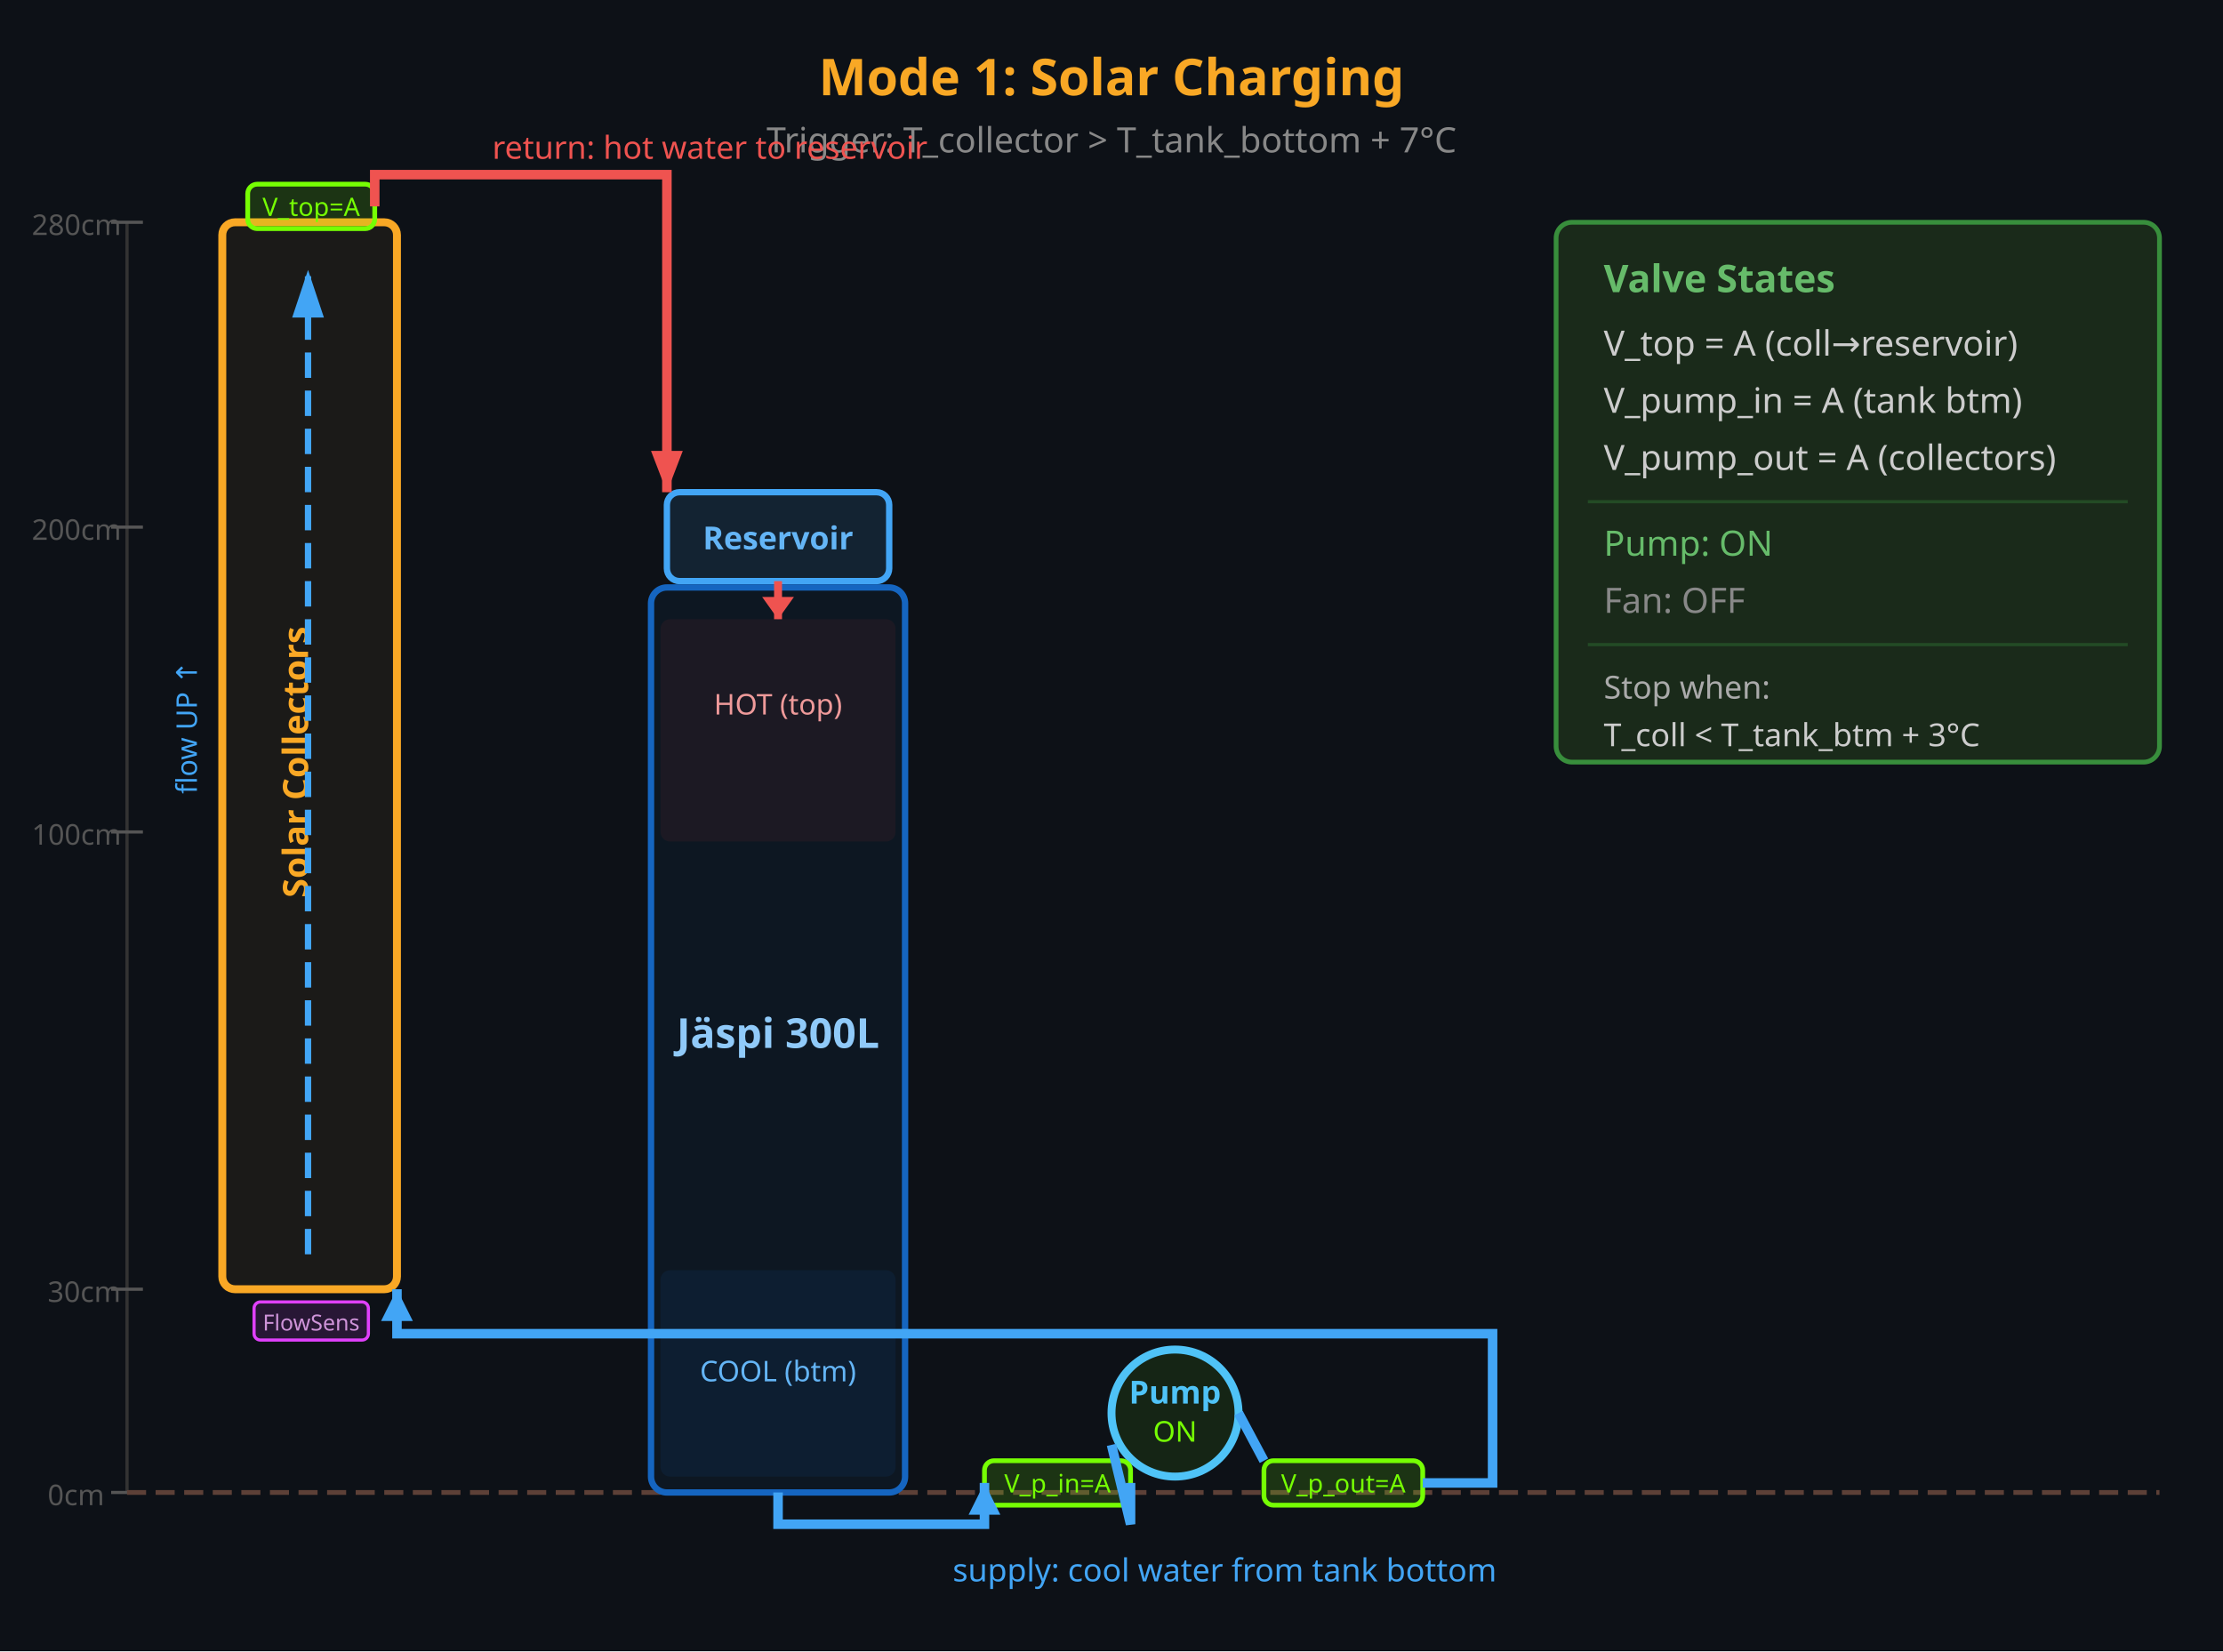
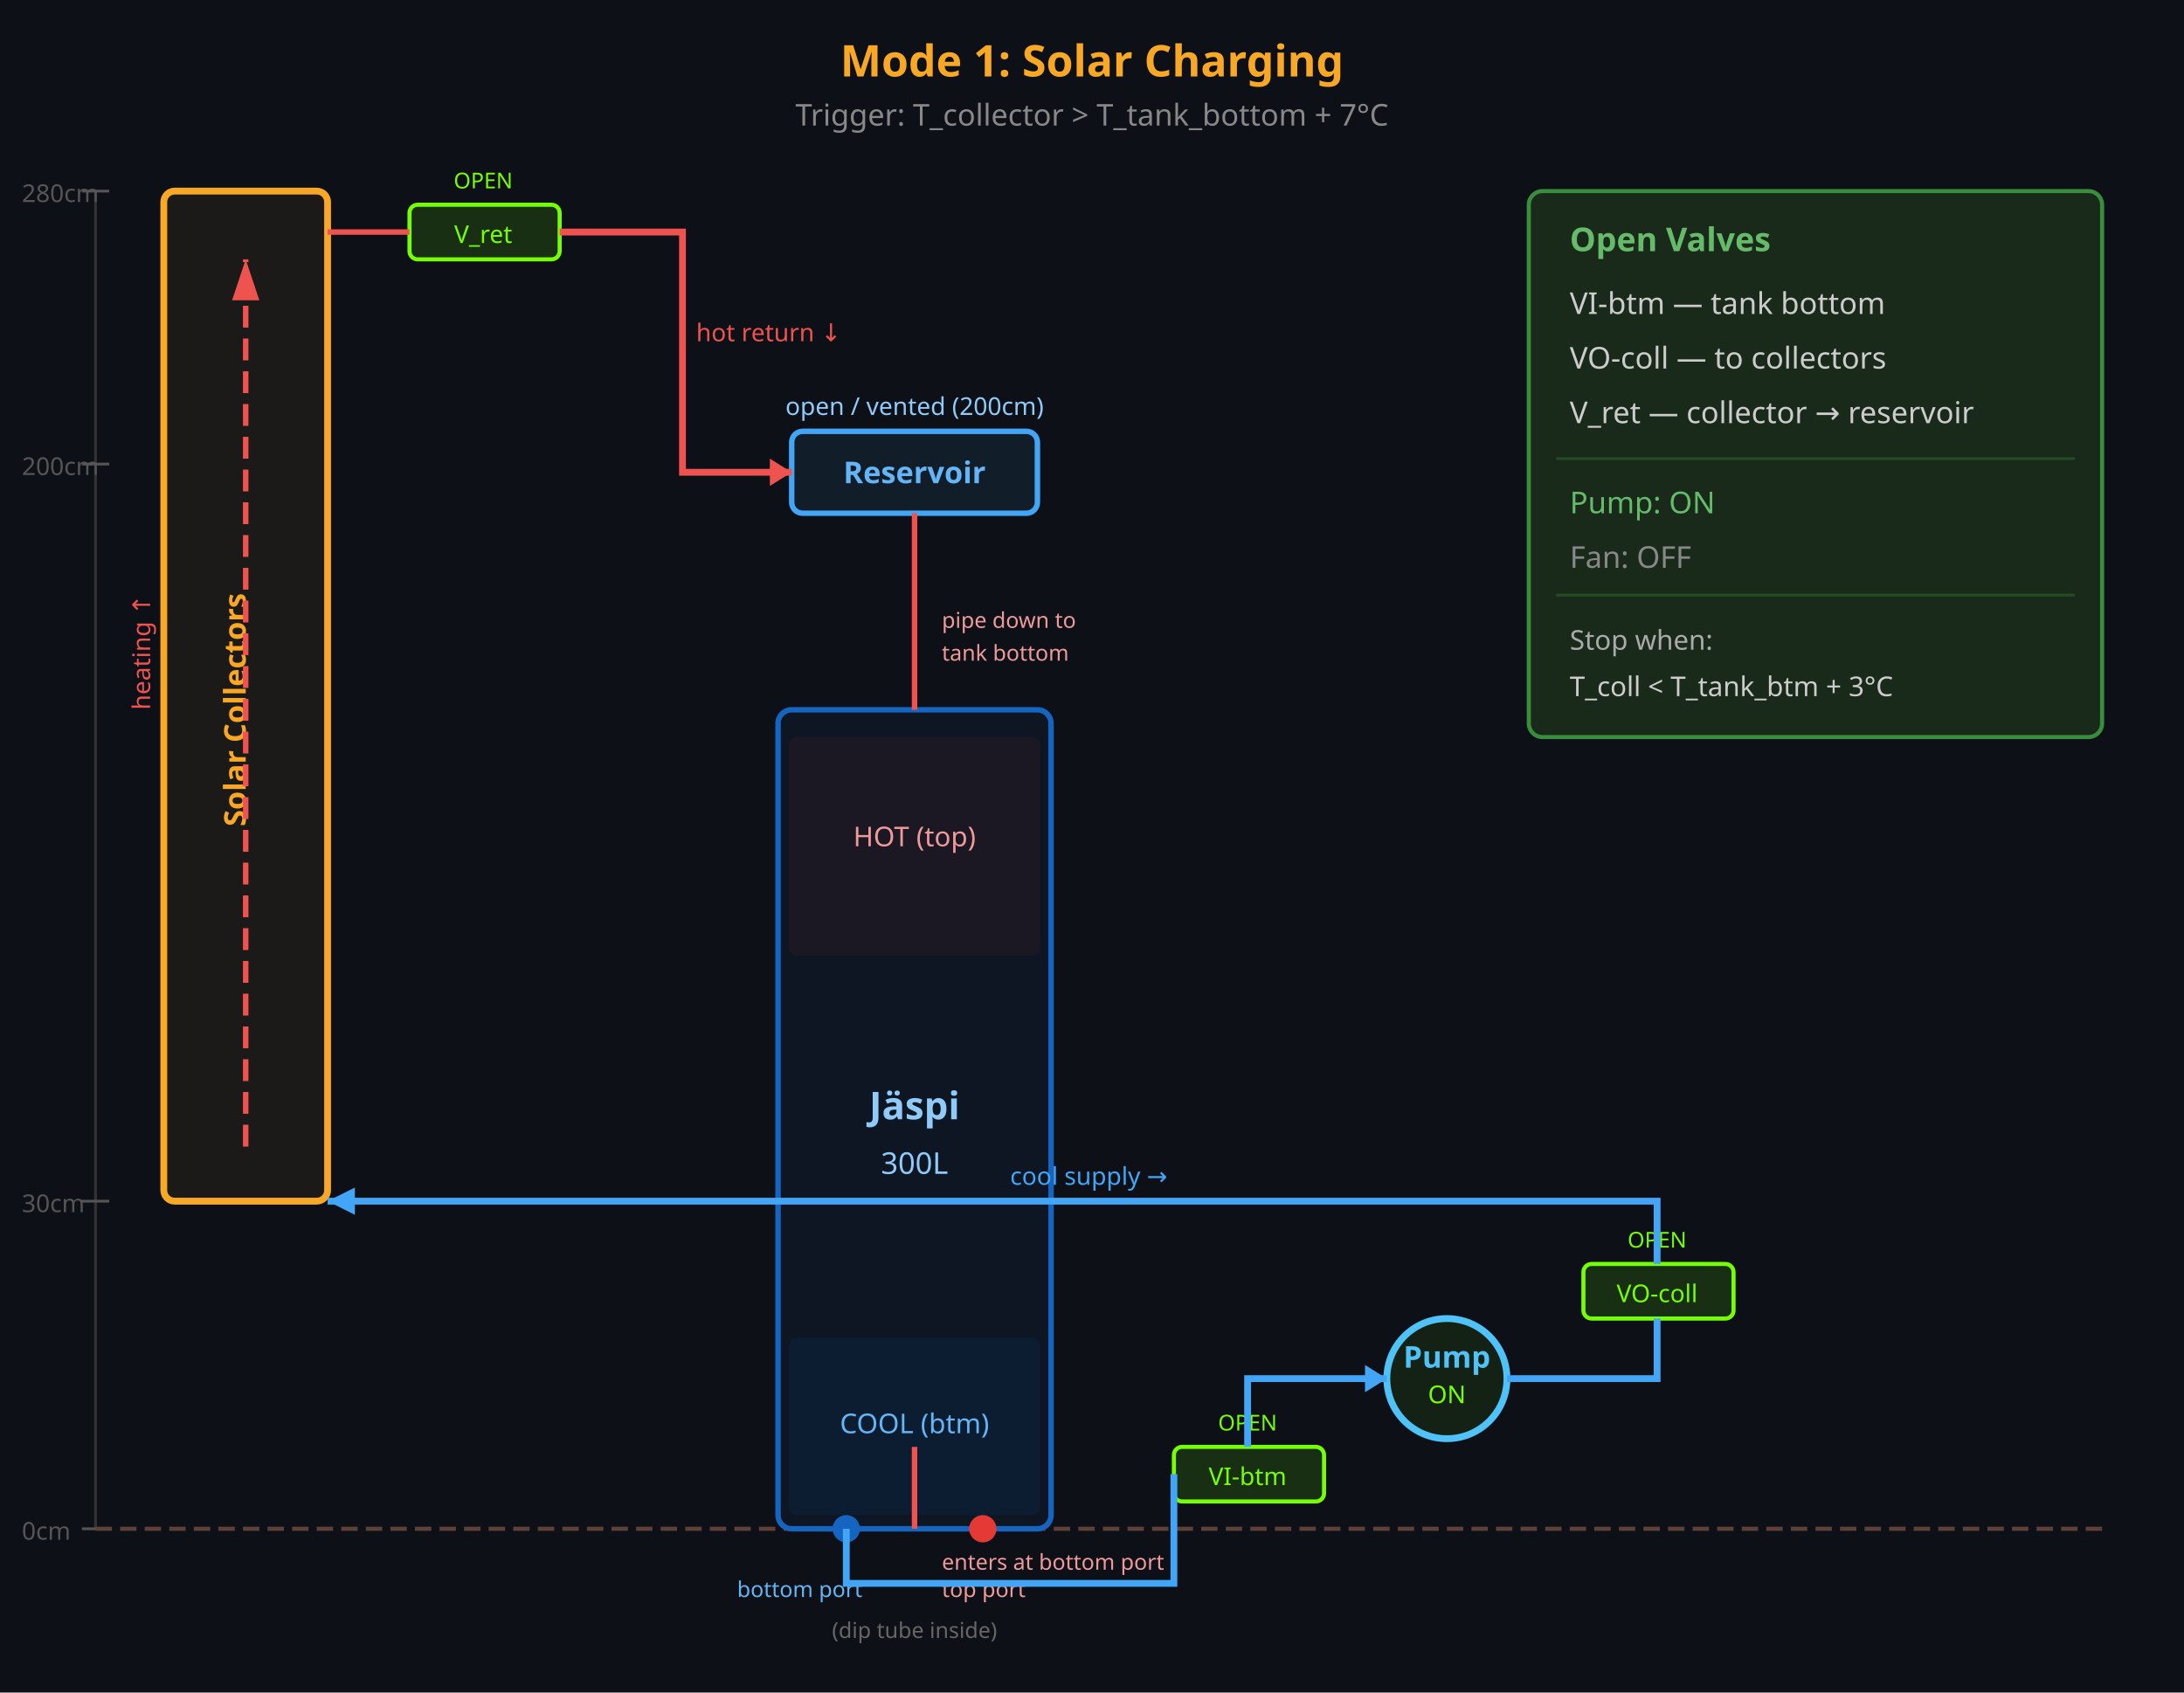
- <svg xmlns="http://www.w3.org/2000/svg" viewBox="0 0 700 520" font-family="sans-serif" font-size="12">
-   <rect width="700" height="520" fill="#0d1117" />
-   <text x="350" y="30" fill="#f9a825" text-anchor="middle" font-size="16" font-weight="bold">Mode 1: Solar Charging</text>
-   <text x="350" y="48" fill="#888" text-anchor="middle" font-size="11">Trigger: T_collector &gt; T_tank_bottom + 7°C</text>
-   <line x1="40" y1="70" x2="40" y2="470" stroke="#333" stroke-width="1" />
-   <text x="10" y="74" fill="#555" font-size="9">280cm</text>
-   <line x1="35" y1="70" x2="45" y2="70" stroke="#555" />
-   <text x="10" y="170" fill="#555" font-size="9">200cm</text>
-   <line x1="35" y1="166" x2="45" y2="166" stroke="#555" />
-   <text x="10" y="266" fill="#555" font-size="9">100cm</text>
-   <line x1="35" y1="262" x2="45" y2="262" stroke="#555" />
-   <text x="15" y="410" fill="#555" font-size="9">30cm</text>
-   <line x1="35" y1="406" x2="45" y2="406" stroke="#555" />
-   <text x="15" y="474" fill="#555" font-size="9">0cm</text>
-   <line x1="35" y1="470" x2="45" y2="470" stroke="#555" />
-   <line x1="40" y1="470" x2="680" y2="470" stroke="#5d4037" stroke-width="1.5" stroke-dasharray="6,3" />
-   <rect x="70" y="70" width="55" height="336" fill="#f9a82510" stroke="#f9a825" stroke-width="2.5" rx="4" />
-   <text x="97" y="240" fill="#f9a825" text-anchor="middle" font-size="11" font-weight="bold" transform="rotate(-90 97 240)">Solar Collectors</text>
-   <rect x="78" y="58" width="40" height="14" fill="#76ff0325" stroke="#76ff03" stroke-width="1.5" rx="3" />
-   <text x="98" y="68" fill="#76ff03" text-anchor="middle" font-size="8">V_top=A</text>
-   <rect x="80" y="410" width="36" height="12" fill="#e040fb22" stroke="#e040fb" stroke-width="1" rx="2" />
-   <text x="98" y="419" fill="#ce93d8" text-anchor="middle" font-size="7">FlowSens</text>
-   <rect x="210" y="155" width="70" height="28" fill="#42a5f520" stroke="#42a5f5" stroke-width="2" rx="4" />
-   <text x="245" y="173" fill="#64b5f6" text-anchor="middle" font-size="10" font-weight="bold">Reservoir</text>
-   <rect x="205" y="185" width="80" height="285" fill="#1565c012" stroke="#1565c0" stroke-width="2" rx="5" />
-   <rect x="208" y="195" width="74" height="70" fill="#e5393512" rx="3" />
-   <text x="245" y="225" fill="#ef9a9a" text-anchor="middle" font-size="9">HOT (top)</text>
-   <rect x="208" y="400" width="74" height="65" fill="#1565c018" rx="3" />
-   <text x="245" y="435" fill="#64b5f6" text-anchor="middle" font-size="9">COOL (btm)</text>
-   <text x="245" y="330" fill="#90caf9" text-anchor="middle" font-size="13" font-weight="bold">Jäspi 300L</text>
-   <circle cx="370" cy="445" r="20" fill="#76ff0315" stroke="#4fc3f7" stroke-width="2.5" />
-   <text x="370" y="442" fill="#4fc3f7" text-anchor="middle" font-size="10" font-weight="bold">Pump</text>
-   <text x="370" y="454" fill="#76ff03" text-anchor="middle" font-size="9">ON</text>
-   <rect x="310" y="460" width="46" height="14" fill="#76ff0325" stroke="#76ff03" stroke-width="1.5" rx="3" />
-   <text x="333" y="470" fill="#76ff03" text-anchor="middle" font-size="8">V_p_in=A</text>
-   <rect x="398" y="460" width="50" height="14" fill="#76ff0325" stroke="#76ff03" stroke-width="1.5" rx="3" />
-   <text x="423" y="470" fill="#76ff03" text-anchor="middle" font-size="8">V_p_out=A</text>
-   <path d="M 245 470 L 245 480 L 310 480 L 310 467" fill="none" stroke="#42a5f5" stroke-width="3" />
-   <path d="M 356 467 L 356 480 L 350 455" fill="none" stroke="#42a5f5" stroke-width="3" />
-   <path d="M 390 445 L 398 460" fill="none" stroke="#42a5f5" stroke-width="3" />
-   <path d="M 448 467 L 470 467 L 470 420 L 125 420 L 125 406" fill="none" stroke="#42a5f5" stroke-width="3" />
-   <polygon points="125,406 120,416 130,416" fill="#42a5f5" />
-   <polygon points="310,467 305,477 315,477" fill="#42a5f5" />
-   <text x="300" y="498" fill="#42a5f5" font-size="10">supply: cool water from tank bottom</text>
-   <path d="M 97 395 L 97 85" fill="none" stroke="#42a5f5" stroke-width="2" stroke-dasharray="8,4" />
-   <polygon points="97,85 92,100 102,100" fill="#42a5f5" />
-   <text x="62" y="250" fill="#42a5f5" font-size="9" transform="rotate(-90 62 250)">flow UP ↑</text>
-   <path d="M 118 65 L 118 55 L 210 55 L 210 155" fill="none" stroke="#ef5350" stroke-width="3" />
-   <polygon points="210,155 205,142 215,142" fill="#ef5350" />
-   <path d="M 245 183 L 245 195" fill="none" stroke="#ef5350" stroke-width="2.5" />
-   <polygon points="245,195 240,188 250,188" fill="#ef5350" />
-   <text x="155" y="50" fill="#ef5350" font-size="10">return: hot water to reservoir</text>
-   <rect x="490" y="70" width="190" height="170" fill="#1a2a1a" stroke="#388e3c" stroke-width="1.5" rx="5" />
-   <text x="505" y="92" fill="#66bb6a" font-size="12" font-weight="bold">Valve States</text>
-   <text x="505" y="112" fill="#ccc" font-size="11">V_top = A (coll→reservoir)</text>
-   <text x="505" y="130" fill="#ccc" font-size="11">V_pump_in = A (tank btm)</text>
-   <text x="505" y="148" fill="#ccc" font-size="11">V_pump_out = A (collectors)</text>
-   <line x1="500" y1="158" x2="670" y2="158" stroke="#388e3c55" />
-   <text x="505" y="175" fill="#66bb6a" font-size="11">Pump: ON</text>
-   <text x="505" y="193" fill="#888" font-size="11">Fan: OFF</text>
-   <line x1="500" y1="203" x2="670" y2="203" stroke="#388e3c55" />
-   <text x="505" y="220" fill="#aaa" font-size="10">Stop when:</text>
-   <text x="505" y="235" fill="#ccc" font-size="10">T_coll &lt; T_tank_btm + 3°C</text>
+ <svg xmlns="http://www.w3.org/2000/svg" viewBox="0 0 800 620" font-family="sans-serif" font-size="12">
+   <rect width="800" height="620" fill="#0d1117" />
+   <text x="400" y="28" fill="#f9a825" text-anchor="middle" font-size="16" font-weight="bold">Mode 1: Solar Charging</text>
+   <text x="400" y="46" fill="#888" text-anchor="middle" font-size="11">Trigger: T_collector &gt; T_tank_bottom + 7°C</text>
+   <line x1="35" y1="70" x2="35" y2="560" stroke="#333" stroke-width="1" />
+   <text x="8" y="74" fill="#555" font-size="9">280cm</text>
+   <line x1="30" y1="70" x2="40" y2="70" stroke="#555" />
+   <text x="8" y="174" fill="#555" font-size="9">200cm</text>
+   <line x1="30" y1="170" x2="40" y2="170" stroke="#555" />
+   <text x="8" y="444" fill="#555" font-size="9">30cm</text>
+   <line x1="30" y1="440" x2="40" y2="440" stroke="#555" />
+   <text x="8" y="564" fill="#555" font-size="9">0cm</text>
+   <line x1="30" y1="560" x2="40" y2="560" stroke="#555" />
+   <line x1="35" y1="560" x2="770" y2="560" stroke="#5d4037" stroke-width="1.5" stroke-dasharray="6,3" />
+   <rect x="60" y="70" width="60" height="370" fill="#f9a82510" stroke="#f9a825" stroke-width="2.5" rx="4" />
+   <text x="90" y="260" fill="#f9a825" text-anchor="middle" font-size="11" font-weight="bold" transform="rotate(-90 90 260)">Solar Collectors</text>
+   <path d="M 90 420 L 90 95" fill="none" stroke="#ef5350" stroke-width="2" stroke-dasharray="8,4" />
+   <polygon points="90,95 85,110 95,110" fill="#ef5350" />
+   <text x="55" y="260" fill="#ef5350" font-size="9" transform="rotate(-90 55 260)">heating ↑</text>
+   <rect x="150" y="75" width="55" height="20" fill="#76ff0320" stroke="#76ff03" stroke-width="1.5" rx="3" />
+   <text x="177" y="89" fill="#76ff03" text-anchor="middle" font-size="9">V_ret</text>
+   <text x="177" y="69" fill="#76ff03" text-anchor="middle" font-size="8">OPEN</text>
+   <line x1="120" y1="85" x2="150" y2="85" stroke="#ef5350" stroke-width="2" />
+   <rect x="290" y="158" width="90" height="30" fill="#42a5f515" stroke="#42a5f5" stroke-width="2" rx="4" />
+   <text x="335" y="177" fill="#64b5f6" text-anchor="middle" font-size="11" font-weight="bold">Reservoir</text>
+   <text x="335" y="152" fill="#90caf9" text-anchor="middle" font-size="9">open / vented (200cm)</text>
+   <path d="M 205 85 L 250 85 L 250 173 L 290 173" fill="none" stroke="#ef5350" stroke-width="2.5" />
+   <polygon points="290,173 282,168 282,178" fill="#ef5350" />
+   <text x="255" y="125" fill="#ef5350" font-size="9">hot return ↓</text>
+   <rect x="285" y="260" width="100" height="300" fill="#1565c010" stroke="#1565c0" stroke-width="2" rx="5" />
+   <rect x="289" y="270" width="92" height="80" fill="#e5393512" rx="3" />
+   <text x="335" y="310" fill="#ef9a9a" text-anchor="middle" font-size="10">HOT (top)</text>
+   <rect x="289" y="490" width="92" height="65" fill="#1565c018" rx="3" />
+   <text x="335" y="525" fill="#64b5f6" text-anchor="middle" font-size="10">COOL (btm)</text>
+   <text x="335" y="410" fill="#90caf9" text-anchor="middle" font-size="14" font-weight="bold">Jäspi</text>
+   <text x="335" y="430" fill="#90caf9" text-anchor="middle" font-size="11">300L</text>
+   <path d="M 335 188 L 335 260" fill="none" stroke="#ef5350" stroke-width="2" />
+   <text x="345" y="230" fill="#ef9a9a" font-size="8">pipe down to</text>
+   <text x="345" y="242" fill="#ef9a9a" font-size="8">tank bottom</text>
+   <path d="M 335 530 L 335 555 L 335 560" fill="none" stroke="#ef5350" stroke-width="2" />
+   <text x="345" y="575" fill="#ef9a9a" font-size="8">enters at bottom port</text>
+   <circle cx="310" cy="560" r="5" fill="#1565c0" />
+   <text x="270" y="585" fill="#64b5f6" font-size="8">bottom port</text>
+   <circle cx="360" cy="560" r="5" fill="#e53935" />
+   <text x="345" y="585" fill="#ef9a9a" font-size="8">top port</text>
+   <text x="335" y="600" fill="#666" text-anchor="middle" font-size="8">(dip tube inside)</text>
+   <rect x="430" y="530" width="55" height="20" fill="#76ff0320" stroke="#76ff03" stroke-width="1.5" rx="3" />
+   <text x="457" y="544" fill="#76ff03" text-anchor="middle" font-size="9">VI-btm</text>
+   <text x="457" y="524" fill="#76ff03" text-anchor="middle" font-size="8">OPEN</text>
+   <path d="M 310 560 L 310 580 L 430 580 L 430 540" fill="none" stroke="#42a5f5" stroke-width="2.5" />
+   <circle cx="530" cy="505" r="22" fill="#76ff0312" stroke="#4fc3f7" stroke-width="2.5" />
+   <text x="530" y="501" fill="#4fc3f7" text-anchor="middle" font-size="11" font-weight="bold">Pump</text>
+   <text x="530" y="514" fill="#76ff03" text-anchor="middle" font-size="9">ON</text>
+   <path d="M 457 530 L 457 505 L 508 505" fill="none" stroke="#42a5f5" stroke-width="2.5" />
+   <polygon points="508,505 500,500 500,510" fill="#42a5f5" />
+   <rect x="580" y="463" width="55" height="20" fill="#76ff0320" stroke="#76ff03" stroke-width="1.5" rx="3" />
+   <text x="607" y="477" fill="#76ff03" text-anchor="middle" font-size="9">VO-coll</text>
+   <text x="607" y="457" fill="#76ff03" text-anchor="middle" font-size="8">OPEN</text>
+   <path d="M 552 505 L 607 505 L 607 483" fill="none" stroke="#42a5f5" stroke-width="2.5" />
+   <path d="M 607 463 L 607 440 L 120 440" fill="none" stroke="#42a5f5" stroke-width="2.5" />
+   <polygon points="120,440 130,435 130,445" fill="#42a5f5" />
+   <text x="370" y="434" fill="#42a5f5" font-size="9">cool supply →</text>
+   <rect x="560" y="70" width="210" height="200" fill="#1a2a1a" stroke="#388e3c" stroke-width="1.5" rx="5" />
+   <text x="575" y="92" fill="#66bb6a" font-size="12" font-weight="bold">Open Valves</text>
+   <text x="575" y="115" fill="#ccc" font-size="11">VI-btm — tank bottom</text>
+   <text x="575" y="135" fill="#ccc" font-size="11">VO-coll — to collectors</text>
+   <text x="575" y="155" fill="#ccc" font-size="11">V_ret — collector → reservoir</text>
+   <line x1="570" y1="168" x2="760" y2="168" stroke="#388e3c55" />
+   <text x="575" y="188" fill="#66bb6a" font-size="11">Pump: ON</text>
+   <text x="575" y="208" fill="#888" font-size="11">Fan: OFF</text>
+   <line x1="570" y1="218" x2="760" y2="218" stroke="#388e3c55" />
+   <text x="575" y="238" fill="#aaa" font-size="10">Stop when:</text>
+   <text x="575" y="255" fill="#ccc" font-size="10">T_coll &lt; T_tank_btm + 3°C</text>
</svg>
